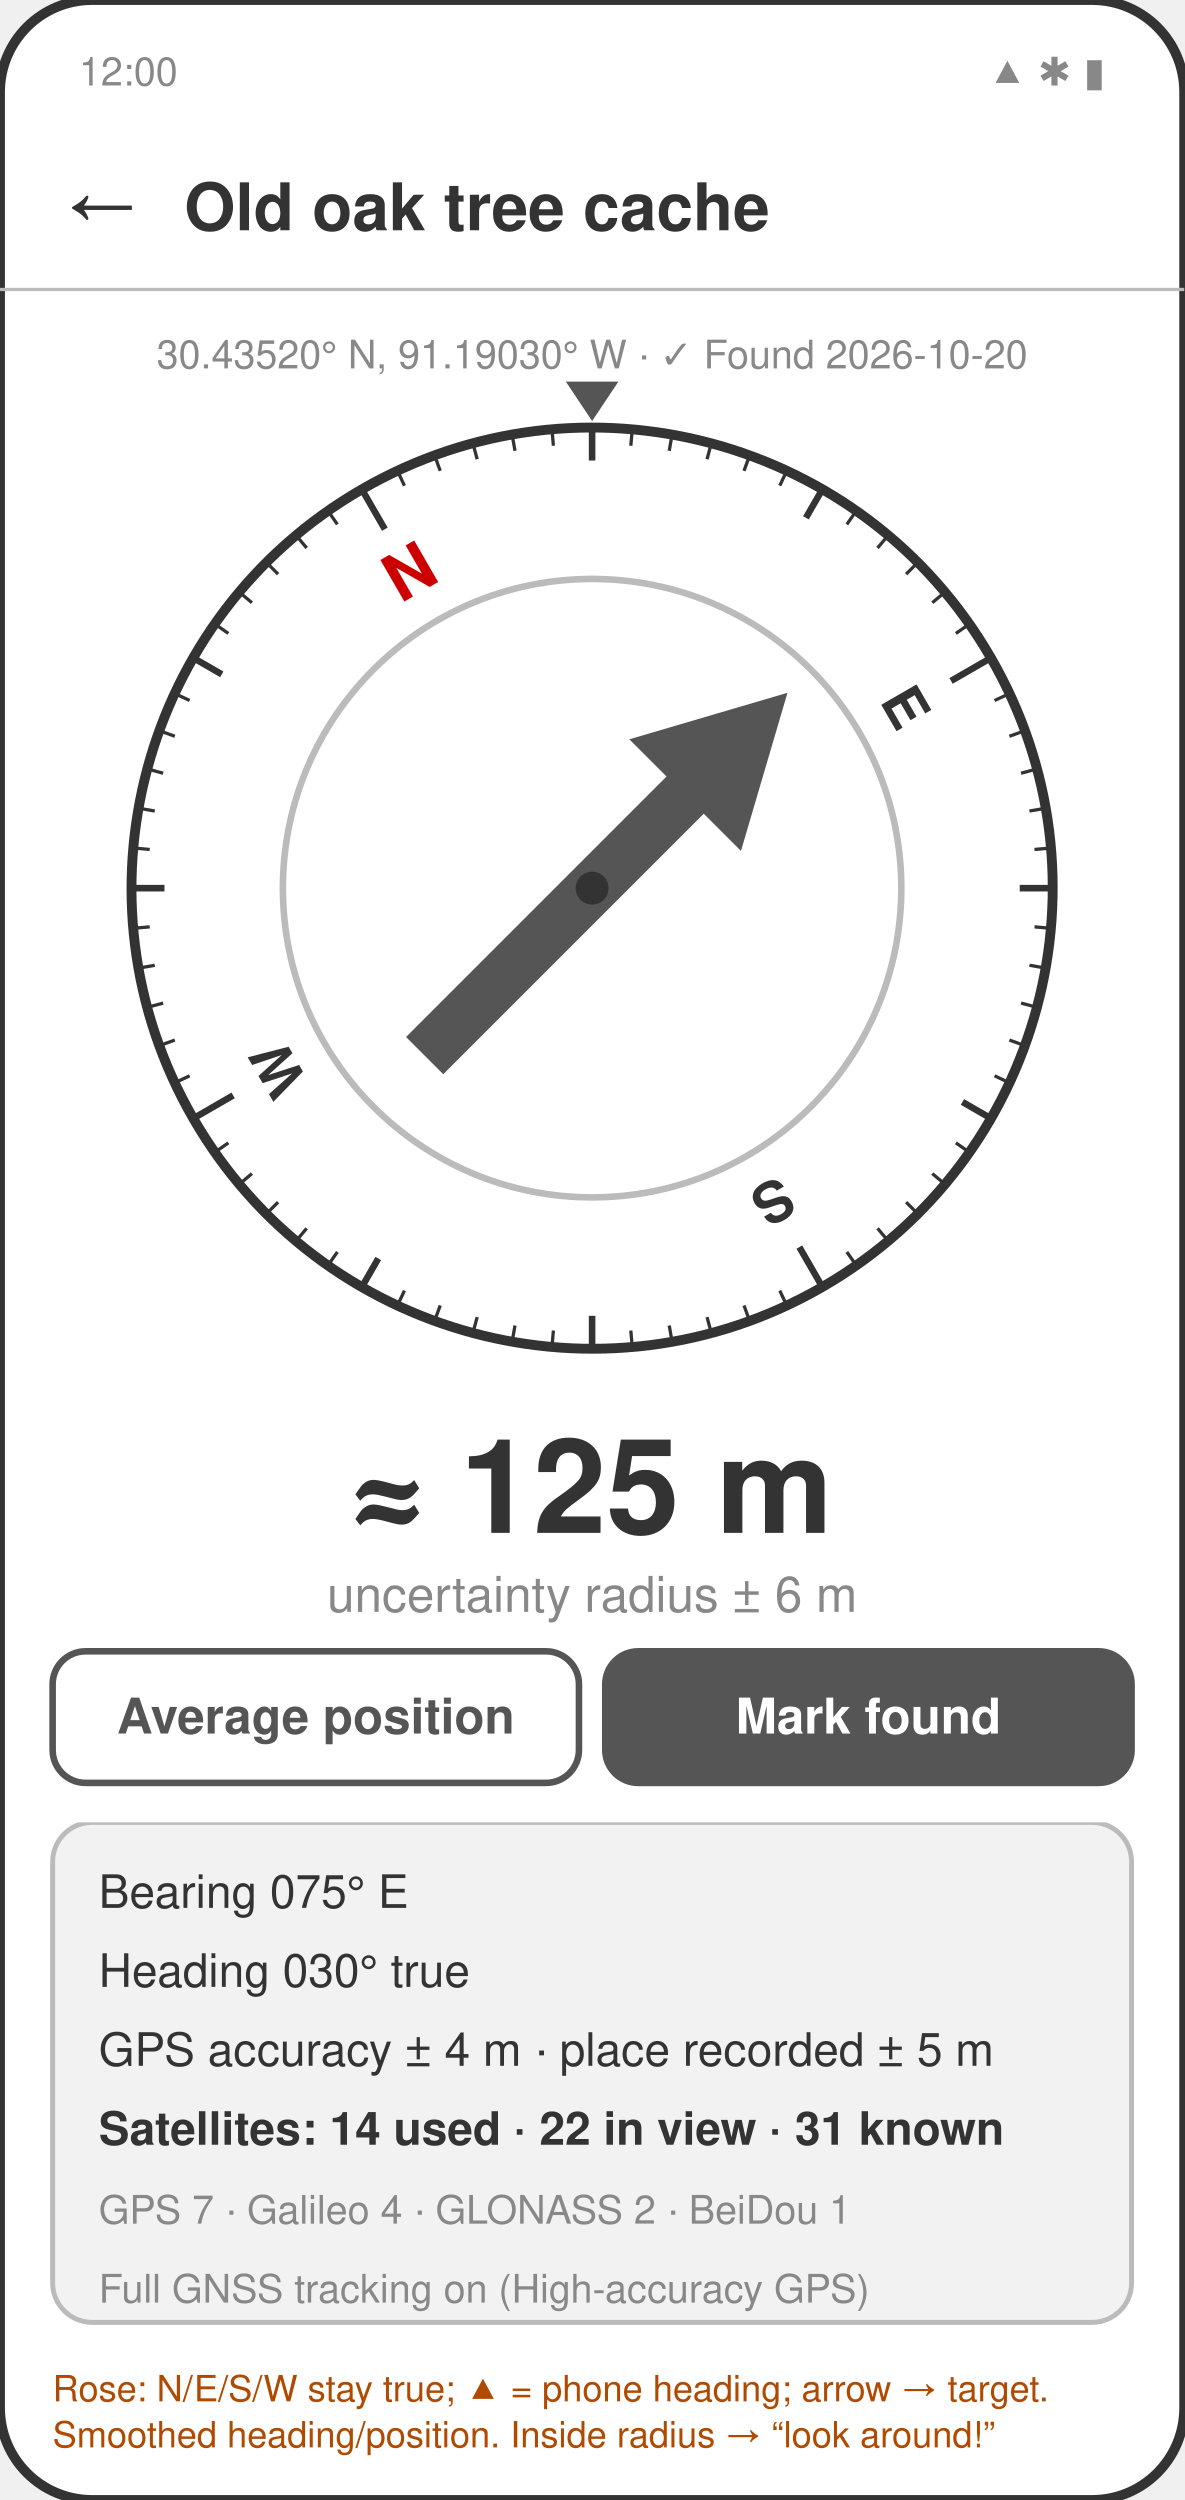
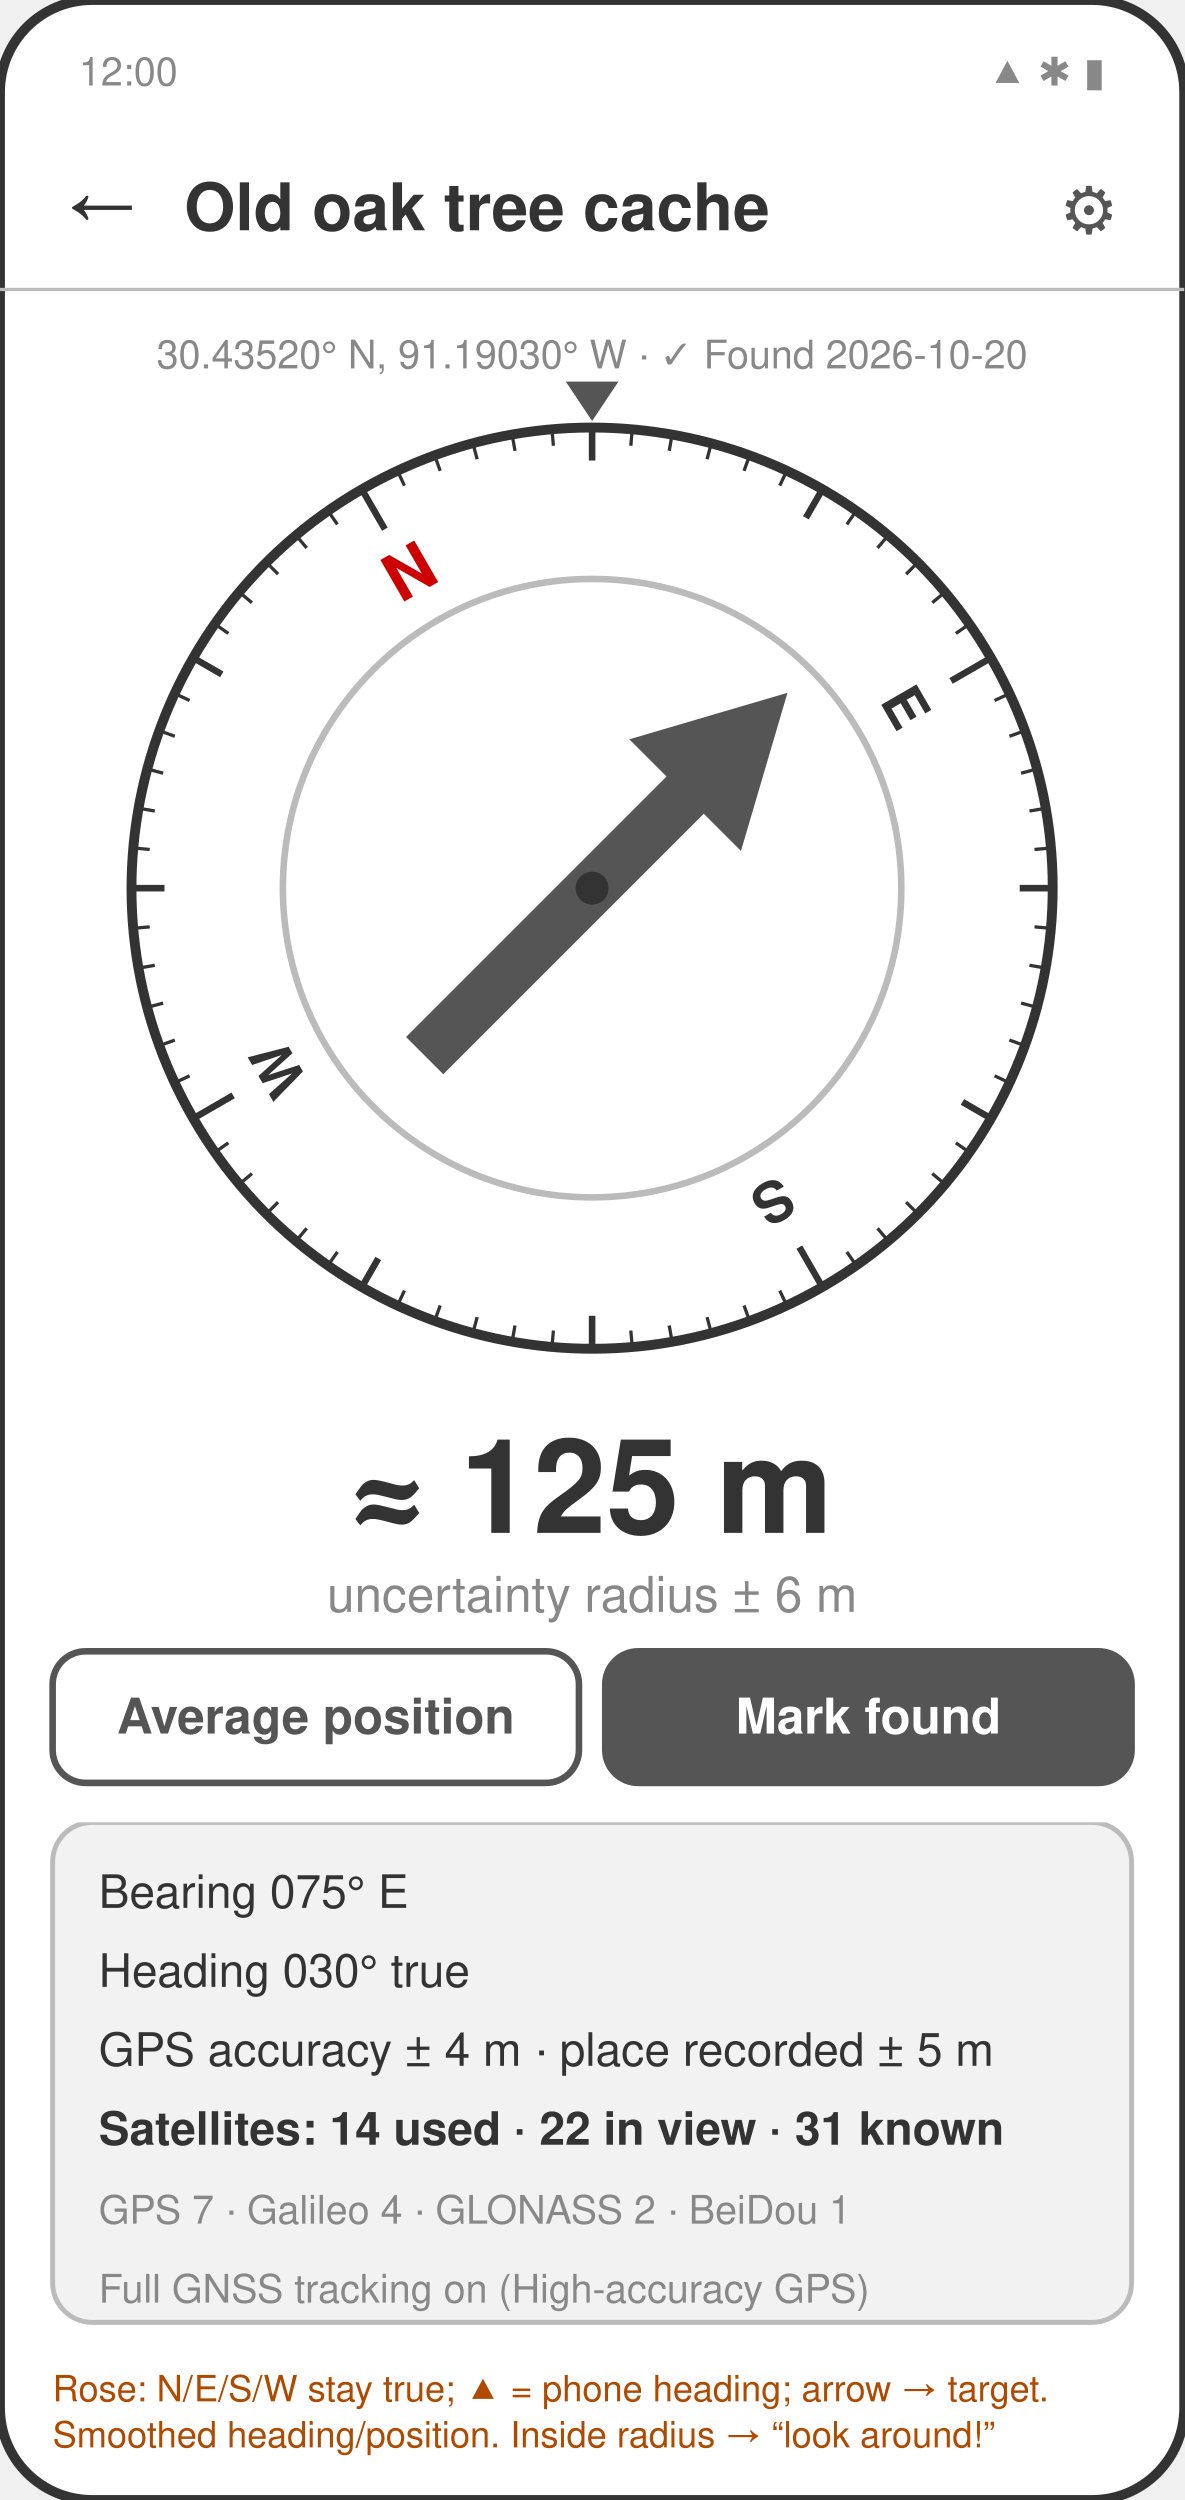
<svg xmlns="http://www.w3.org/2000/svg" width="360" height="760" viewBox="0 0 360 760">
  <rect width="360" height="760" rx="28" fill="#fff" stroke="#333" stroke-width="3" />
  <text x="24" y="26" font-family="Helvetica, Arial, sans-serif" font-size="12" fill="#888">12:00</text>
  <text x="336" y="26" font-family="Helvetica, Arial, sans-serif" font-size="12" fill="#888" text-anchor="end">▲ ✱ ▮</text>
  <line x1="0" y1="88" x2="360" y2="88" stroke="#bbb" />
  <text x="56" y="70" font-family="Helvetica, Arial, sans-serif" font-size="20" font-weight="bold" fill="#333">Old oak tree cache</text>
  <text x="20" y="70" font-family="Helvetica, Arial, sans-serif" font-size="22" fill="#333">←</text>
+   <text x="340" y="71" font-family="Helvetica, Arial, sans-serif" font-size="20" fill="#555" text-anchor="end">⚙</text>
  <text x="180.0" y="112" font-family="Helvetica, Arial, sans-serif" font-size="12" fill="#888" font-weight="normal" text-anchor="middle">30.43520° N, 91.19030° W · ✓ Found 2026-10-20</text>
  <polygon points="172.0,116 188.0,116 180.0,128" fill="#555" />
  <g transform="rotate(-30 180.0 270)">
    <circle cx="180.0" cy="270" r="140" fill="#fff" stroke="#333" stroke-width="3" />
    <line x1="180.0" y1="130" x2="180.0" y2="144" stroke="#333" stroke-width="2" transform="rotate(0 180.0 270)" />
    <line x1="180.0" y1="130" x2="180.0" y2="135" stroke="#333" stroke-width="1" transform="rotate(5 180.0 270)" />
    <line x1="180.0" y1="130" x2="180.0" y2="135" stroke="#333" stroke-width="1" transform="rotate(10 180.0 270)" />
    <line x1="180.0" y1="130" x2="180.0" y2="135" stroke="#333" stroke-width="1" transform="rotate(15 180.0 270)" />
    <line x1="180.0" y1="130" x2="180.0" y2="135" stroke="#333" stroke-width="1" transform="rotate(20 180.0 270)" />
    <line x1="180.0" y1="130" x2="180.0" y2="135" stroke="#333" stroke-width="1" transform="rotate(25 180.0 270)" />
    <line x1="180.0" y1="130" x2="180.0" y2="140" stroke="#333" stroke-width="2" transform="rotate(30 180.0 270)" />
    <line x1="180.0" y1="130" x2="180.0" y2="135" stroke="#333" stroke-width="1" transform="rotate(35 180.0 270)" />
    <line x1="180.0" y1="130" x2="180.0" y2="135" stroke="#333" stroke-width="1" transform="rotate(40 180.0 270)" />
    <line x1="180.0" y1="130" x2="180.0" y2="135" stroke="#333" stroke-width="1" transform="rotate(45 180.0 270)" />
    <line x1="180.0" y1="130" x2="180.0" y2="135" stroke="#333" stroke-width="1" transform="rotate(50 180.0 270)" />
    <line x1="180.0" y1="130" x2="180.0" y2="135" stroke="#333" stroke-width="1" transform="rotate(55 180.0 270)" />
    <line x1="180.0" y1="130" x2="180.0" y2="140" stroke="#333" stroke-width="2" transform="rotate(60 180.0 270)" />
    <line x1="180.0" y1="130" x2="180.0" y2="135" stroke="#333" stroke-width="1" transform="rotate(65 180.0 270)" />
    <line x1="180.0" y1="130" x2="180.0" y2="135" stroke="#333" stroke-width="1" transform="rotate(70 180.0 270)" />
    <line x1="180.0" y1="130" x2="180.0" y2="135" stroke="#333" stroke-width="1" transform="rotate(75 180.0 270)" />
    <line x1="180.0" y1="130" x2="180.0" y2="135" stroke="#333" stroke-width="1" transform="rotate(80 180.0 270)" />
    <line x1="180.0" y1="130" x2="180.0" y2="135" stroke="#333" stroke-width="1" transform="rotate(85 180.0 270)" />
    <line x1="180.0" y1="130" x2="180.0" y2="144" stroke="#333" stroke-width="2" transform="rotate(90 180.0 270)" />
    <line x1="180.0" y1="130" x2="180.0" y2="135" stroke="#333" stroke-width="1" transform="rotate(95 180.0 270)" />
    <line x1="180.0" y1="130" x2="180.0" y2="135" stroke="#333" stroke-width="1" transform="rotate(100 180.0 270)" />
    <line x1="180.0" y1="130" x2="180.0" y2="135" stroke="#333" stroke-width="1" transform="rotate(105 180.0 270)" />
    <line x1="180.0" y1="130" x2="180.0" y2="135" stroke="#333" stroke-width="1" transform="rotate(110 180.0 270)" />
    <line x1="180.0" y1="130" x2="180.0" y2="135" stroke="#333" stroke-width="1" transform="rotate(115 180.0 270)" />
    <line x1="180.0" y1="130" x2="180.0" y2="140" stroke="#333" stroke-width="2" transform="rotate(120 180.0 270)" />
    <line x1="180.0" y1="130" x2="180.0" y2="135" stroke="#333" stroke-width="1" transform="rotate(125 180.0 270)" />
    <line x1="180.0" y1="130" x2="180.0" y2="135" stroke="#333" stroke-width="1" transform="rotate(130 180.0 270)" />
    <line x1="180.0" y1="130" x2="180.0" y2="135" stroke="#333" stroke-width="1" transform="rotate(135 180.0 270)" />
    <line x1="180.0" y1="130" x2="180.0" y2="135" stroke="#333" stroke-width="1" transform="rotate(140 180.0 270)" />
    <line x1="180.0" y1="130" x2="180.0" y2="135" stroke="#333" stroke-width="1" transform="rotate(145 180.0 270)" />
    <line x1="180.0" y1="130" x2="180.0" y2="140" stroke="#333" stroke-width="2" transform="rotate(150 180.0 270)" />
    <line x1="180.0" y1="130" x2="180.0" y2="135" stroke="#333" stroke-width="1" transform="rotate(155 180.0 270)" />
    <line x1="180.0" y1="130" x2="180.0" y2="135" stroke="#333" stroke-width="1" transform="rotate(160 180.0 270)" />
    <line x1="180.0" y1="130" x2="180.0" y2="135" stroke="#333" stroke-width="1" transform="rotate(165 180.0 270)" />
    <line x1="180.0" y1="130" x2="180.0" y2="135" stroke="#333" stroke-width="1" transform="rotate(170 180.0 270)" />
    <line x1="180.0" y1="130" x2="180.0" y2="135" stroke="#333" stroke-width="1" transform="rotate(175 180.0 270)" />
    <line x1="180.0" y1="130" x2="180.0" y2="144" stroke="#333" stroke-width="2" transform="rotate(180 180.0 270)" />
    <line x1="180.0" y1="130" x2="180.0" y2="135" stroke="#333" stroke-width="1" transform="rotate(185 180.0 270)" />
    <line x1="180.0" y1="130" x2="180.0" y2="135" stroke="#333" stroke-width="1" transform="rotate(190 180.0 270)" />
    <line x1="180.0" y1="130" x2="180.0" y2="135" stroke="#333" stroke-width="1" transform="rotate(195 180.0 270)" />
    <line x1="180.0" y1="130" x2="180.0" y2="135" stroke="#333" stroke-width="1" transform="rotate(200 180.0 270)" />
    <line x1="180.0" y1="130" x2="180.0" y2="135" stroke="#333" stroke-width="1" transform="rotate(205 180.0 270)" />
    <line x1="180.0" y1="130" x2="180.0" y2="140" stroke="#333" stroke-width="2" transform="rotate(210 180.0 270)" />
    <line x1="180.0" y1="130" x2="180.0" y2="135" stroke="#333" stroke-width="1" transform="rotate(215 180.0 270)" />
    <line x1="180.0" y1="130" x2="180.0" y2="135" stroke="#333" stroke-width="1" transform="rotate(220 180.0 270)" />
    <line x1="180.0" y1="130" x2="180.0" y2="135" stroke="#333" stroke-width="1" transform="rotate(225 180.0 270)" />
    <line x1="180.0" y1="130" x2="180.0" y2="135" stroke="#333" stroke-width="1" transform="rotate(230 180.0 270)" />
    <line x1="180.0" y1="130" x2="180.0" y2="135" stroke="#333" stroke-width="1" transform="rotate(235 180.0 270)" />
    <line x1="180.0" y1="130" x2="180.0" y2="140" stroke="#333" stroke-width="2" transform="rotate(240 180.0 270)" />
    <line x1="180.0" y1="130" x2="180.0" y2="135" stroke="#333" stroke-width="1" transform="rotate(245 180.0 270)" />
    <line x1="180.0" y1="130" x2="180.0" y2="135" stroke="#333" stroke-width="1" transform="rotate(250 180.0 270)" />
    <line x1="180.0" y1="130" x2="180.0" y2="135" stroke="#333" stroke-width="1" transform="rotate(255 180.0 270)" />
    <line x1="180.0" y1="130" x2="180.0" y2="135" stroke="#333" stroke-width="1" transform="rotate(260 180.0 270)" />
    <line x1="180.0" y1="130" x2="180.0" y2="135" stroke="#333" stroke-width="1" transform="rotate(265 180.0 270)" />
    <line x1="180.0" y1="130" x2="180.0" y2="144" stroke="#333" stroke-width="2" transform="rotate(270 180.0 270)" />
    <line x1="180.0" y1="130" x2="180.0" y2="135" stroke="#333" stroke-width="1" transform="rotate(275 180.0 270)" />
    <line x1="180.0" y1="130" x2="180.0" y2="135" stroke="#333" stroke-width="1" transform="rotate(280 180.0 270)" />
    <line x1="180.0" y1="130" x2="180.0" y2="135" stroke="#333" stroke-width="1" transform="rotate(285 180.0 270)" />
    <line x1="180.0" y1="130" x2="180.0" y2="135" stroke="#333" stroke-width="1" transform="rotate(290 180.0 270)" />
    <line x1="180.0" y1="130" x2="180.0" y2="135" stroke="#333" stroke-width="1" transform="rotate(295 180.0 270)" />
    <line x1="180.0" y1="130" x2="180.0" y2="140" stroke="#333" stroke-width="2" transform="rotate(300 180.0 270)" />
    <line x1="180.0" y1="130" x2="180.0" y2="135" stroke="#333" stroke-width="1" transform="rotate(305 180.0 270)" />
    <line x1="180.0" y1="130" x2="180.0" y2="135" stroke="#333" stroke-width="1" transform="rotate(310 180.0 270)" />
    <line x1="180.0" y1="130" x2="180.0" y2="135" stroke="#333" stroke-width="1" transform="rotate(315 180.0 270)" />
    <line x1="180.0" y1="130" x2="180.0" y2="135" stroke="#333" stroke-width="1" transform="rotate(320 180.0 270)" />
    <line x1="180.0" y1="130" x2="180.0" y2="135" stroke="#333" stroke-width="1" transform="rotate(325 180.0 270)" />
    <line x1="180.0" y1="130" x2="180.0" y2="140" stroke="#333" stroke-width="2" transform="rotate(330 180.0 270)" />
    <line x1="180.0" y1="130" x2="180.0" y2="135" stroke="#333" stroke-width="1" transform="rotate(335 180.0 270)" />
    <line x1="180.0" y1="130" x2="180.0" y2="135" stroke="#333" stroke-width="1" transform="rotate(340 180.0 270)" />
    <line x1="180.0" y1="130" x2="180.0" y2="135" stroke="#333" stroke-width="1" transform="rotate(345 180.0 270)" />
    <line x1="180.0" y1="130" x2="180.0" y2="135" stroke="#333" stroke-width="1" transform="rotate(350 180.0 270)" />
    <line x1="180.0" y1="130" x2="180.0" y2="135" stroke="#333" stroke-width="1" transform="rotate(355 180.0 270)" />
    <text x="180.0" y="166" font-family="Helvetica, Arial, sans-serif" font-size="20" font-weight="bold" fill="#c00" text-anchor="middle" transform="rotate(0 180.0 270)">N</text>
    <text x="180.0" y="166" font-family="Helvetica, Arial, sans-serif" font-size="17" font-weight="bold" fill="#333" text-anchor="middle" transform="rotate(90 180.0 270)">E</text>
    <text x="180.0" y="166" font-family="Helvetica, Arial, sans-serif" font-size="17" font-weight="bold" fill="#333" text-anchor="middle" transform="rotate(180 180.0 270)">S</text>
    <text x="180.0" y="166" font-family="Helvetica, Arial, sans-serif" font-size="17" font-weight="bold" fill="#333" text-anchor="middle" transform="rotate(270 180.0 270)">W</text>
  </g>
  <circle cx="180.0" cy="270" r="94" fill="none" stroke="#bbb" stroke-width="2" />
  <polygon transform="rotate(45 180.0 270)" fill="#555" points="180.0,186 204.0,230 188.0,230 188.0,342 172.0,342 172.0,230 156.0,230" />
  <circle cx="180.0" cy="270" r="5" fill="#333" />
  <text x="180.0" y="466" font-family="Helvetica, Arial, sans-serif" font-size="40" fill="#333" font-weight="bold" text-anchor="middle">≈ 125 m</text>
  <text x="180.0" y="490" font-family="Helvetica, Arial, sans-serif" font-size="15" fill="#888" font-weight="normal" text-anchor="middle">uncertainty radius ± 6 m</text>
  <rect x="16" y="502" width="160" height="40" rx="10" fill="none" stroke="#555" stroke-width="2" />
  <text x="96.0" y="527.0" font-family="Helvetica, Arial, sans-serif" font-size="15" fill="#555" font-weight="bold" text-anchor="middle">Average position</text>
  <rect x="184" y="502" width="160" height="40" rx="10" fill="#555" stroke="#555" stroke-width="2" />
  <text x="264.0" y="527.0" font-family="Helvetica, Arial, sans-serif" font-size="15" fill="#fff" font-weight="bold" text-anchor="middle">Mark found</text>
  <clipPath id="details-554">
    <rect x="0" y="554" width="360" height="158" />
  </clipPath>
  <g clip-path="url(#details-554)">
    <rect x="16" y="554" width="328" height="152" rx="12" fill="#f2f2f2" stroke="#bbb" stroke-width="1.5" />
    <text x="30" y="580" font-family="Helvetica, Arial, sans-serif" font-size="14" fill="#333" font-weight="normal" text-anchor="start">Bearing 075° E</text>
    <text x="30" y="604" font-family="Helvetica, Arial, sans-serif" font-size="14" fill="#333" font-weight="normal" text-anchor="start">Heading 030° true</text>
    <text x="30" y="628" font-family="Helvetica, Arial, sans-serif" font-size="14" fill="#333" font-weight="normal" text-anchor="start">GPS accuracy ± 4 m · place recorded ± 5 m</text>
    <text x="30" y="652" font-family="Helvetica, Arial, sans-serif" font-size="14" fill="#333" font-weight="bold" text-anchor="start">Satellites: 14 used · 22 in view · 31 known</text>
    <text x="30" y="676" font-family="Helvetica, Arial, sans-serif" font-size="12" fill="#888" font-weight="normal" text-anchor="start">GPS 7 · Galileo 4 · GLONASS 2 · BeiDou 1</text>
    <text x="30" y="700" font-family="Helvetica, Arial, sans-serif" font-size="12" fill="#888" font-weight="normal" text-anchor="start">Full GNSS tracking on (High-accuracy GPS)</text>
  </g>
  <text x="16" y="730" font-family="Helvetica, Arial, sans-serif" font-size="11" fill="#b04a00" font-weight="normal" text-anchor="start">Rose: N/E/S/W stay true; ▲ = phone heading; arrow → target.</text>
  <text x="16" y="744" font-family="Helvetica, Arial, sans-serif" font-size="11" fill="#b04a00" font-weight="normal" text-anchor="start">Smoothed heading/position. Inside radius → “look around!”</text>
</svg>
